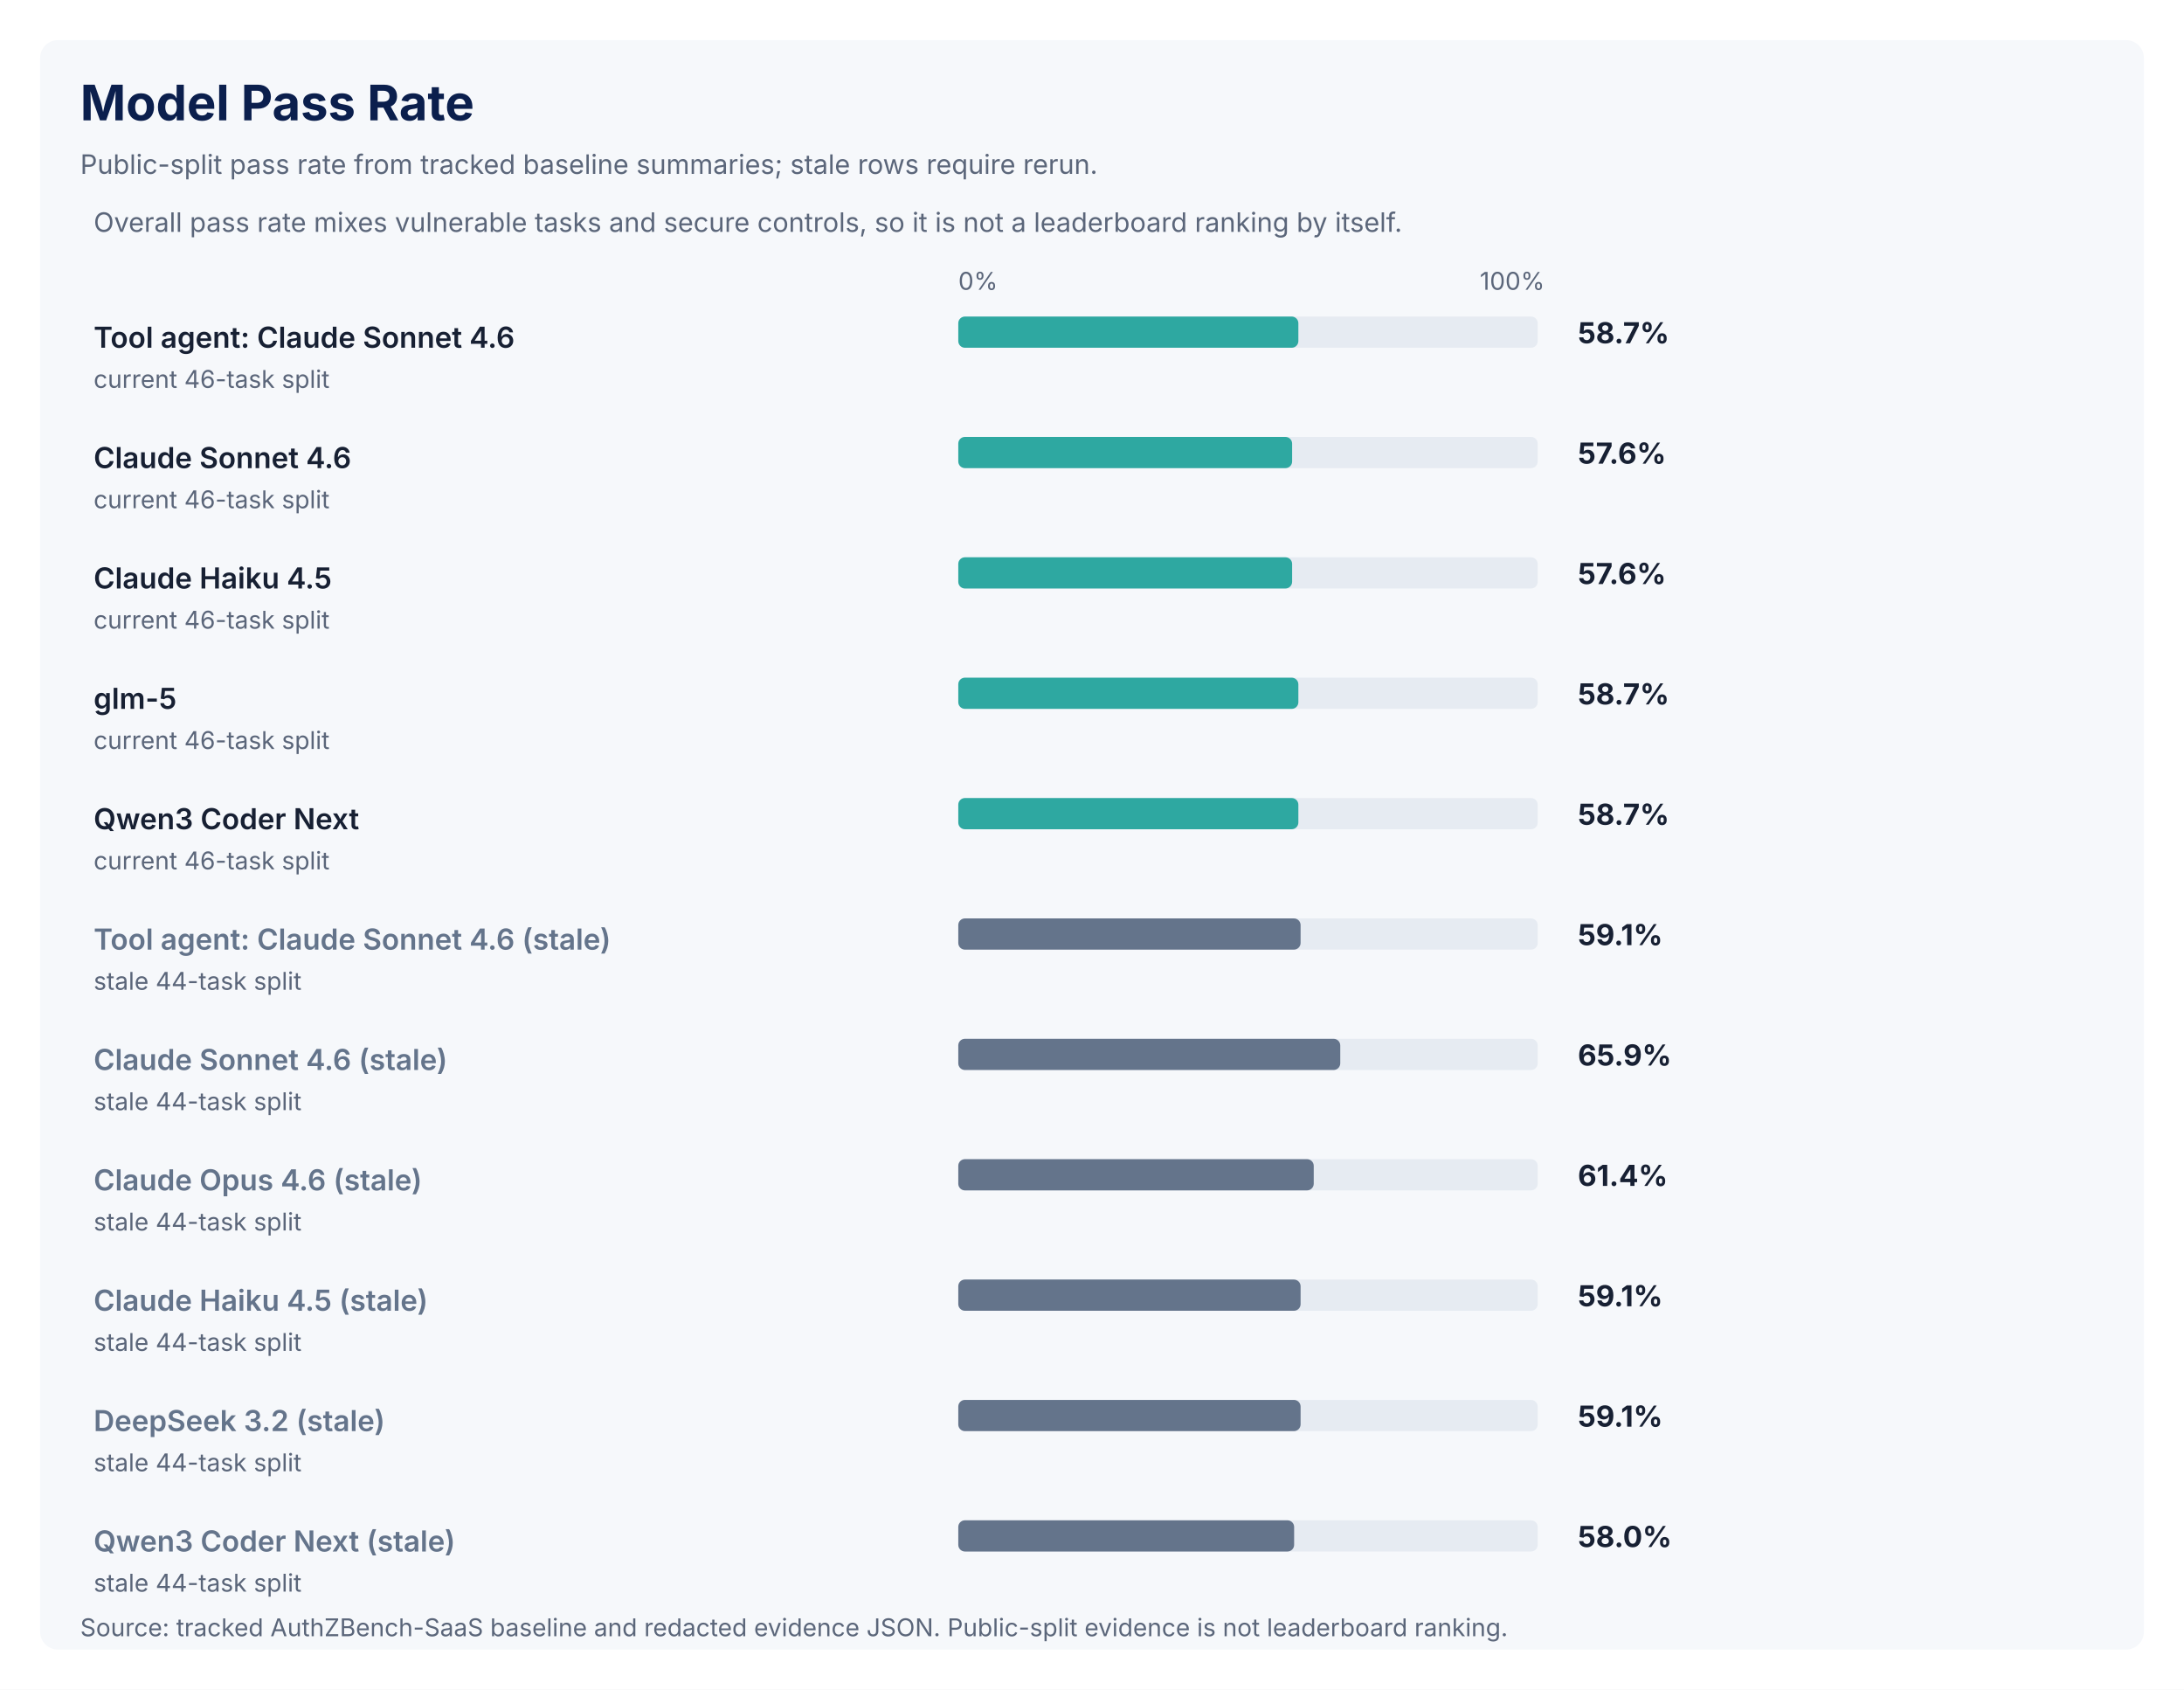
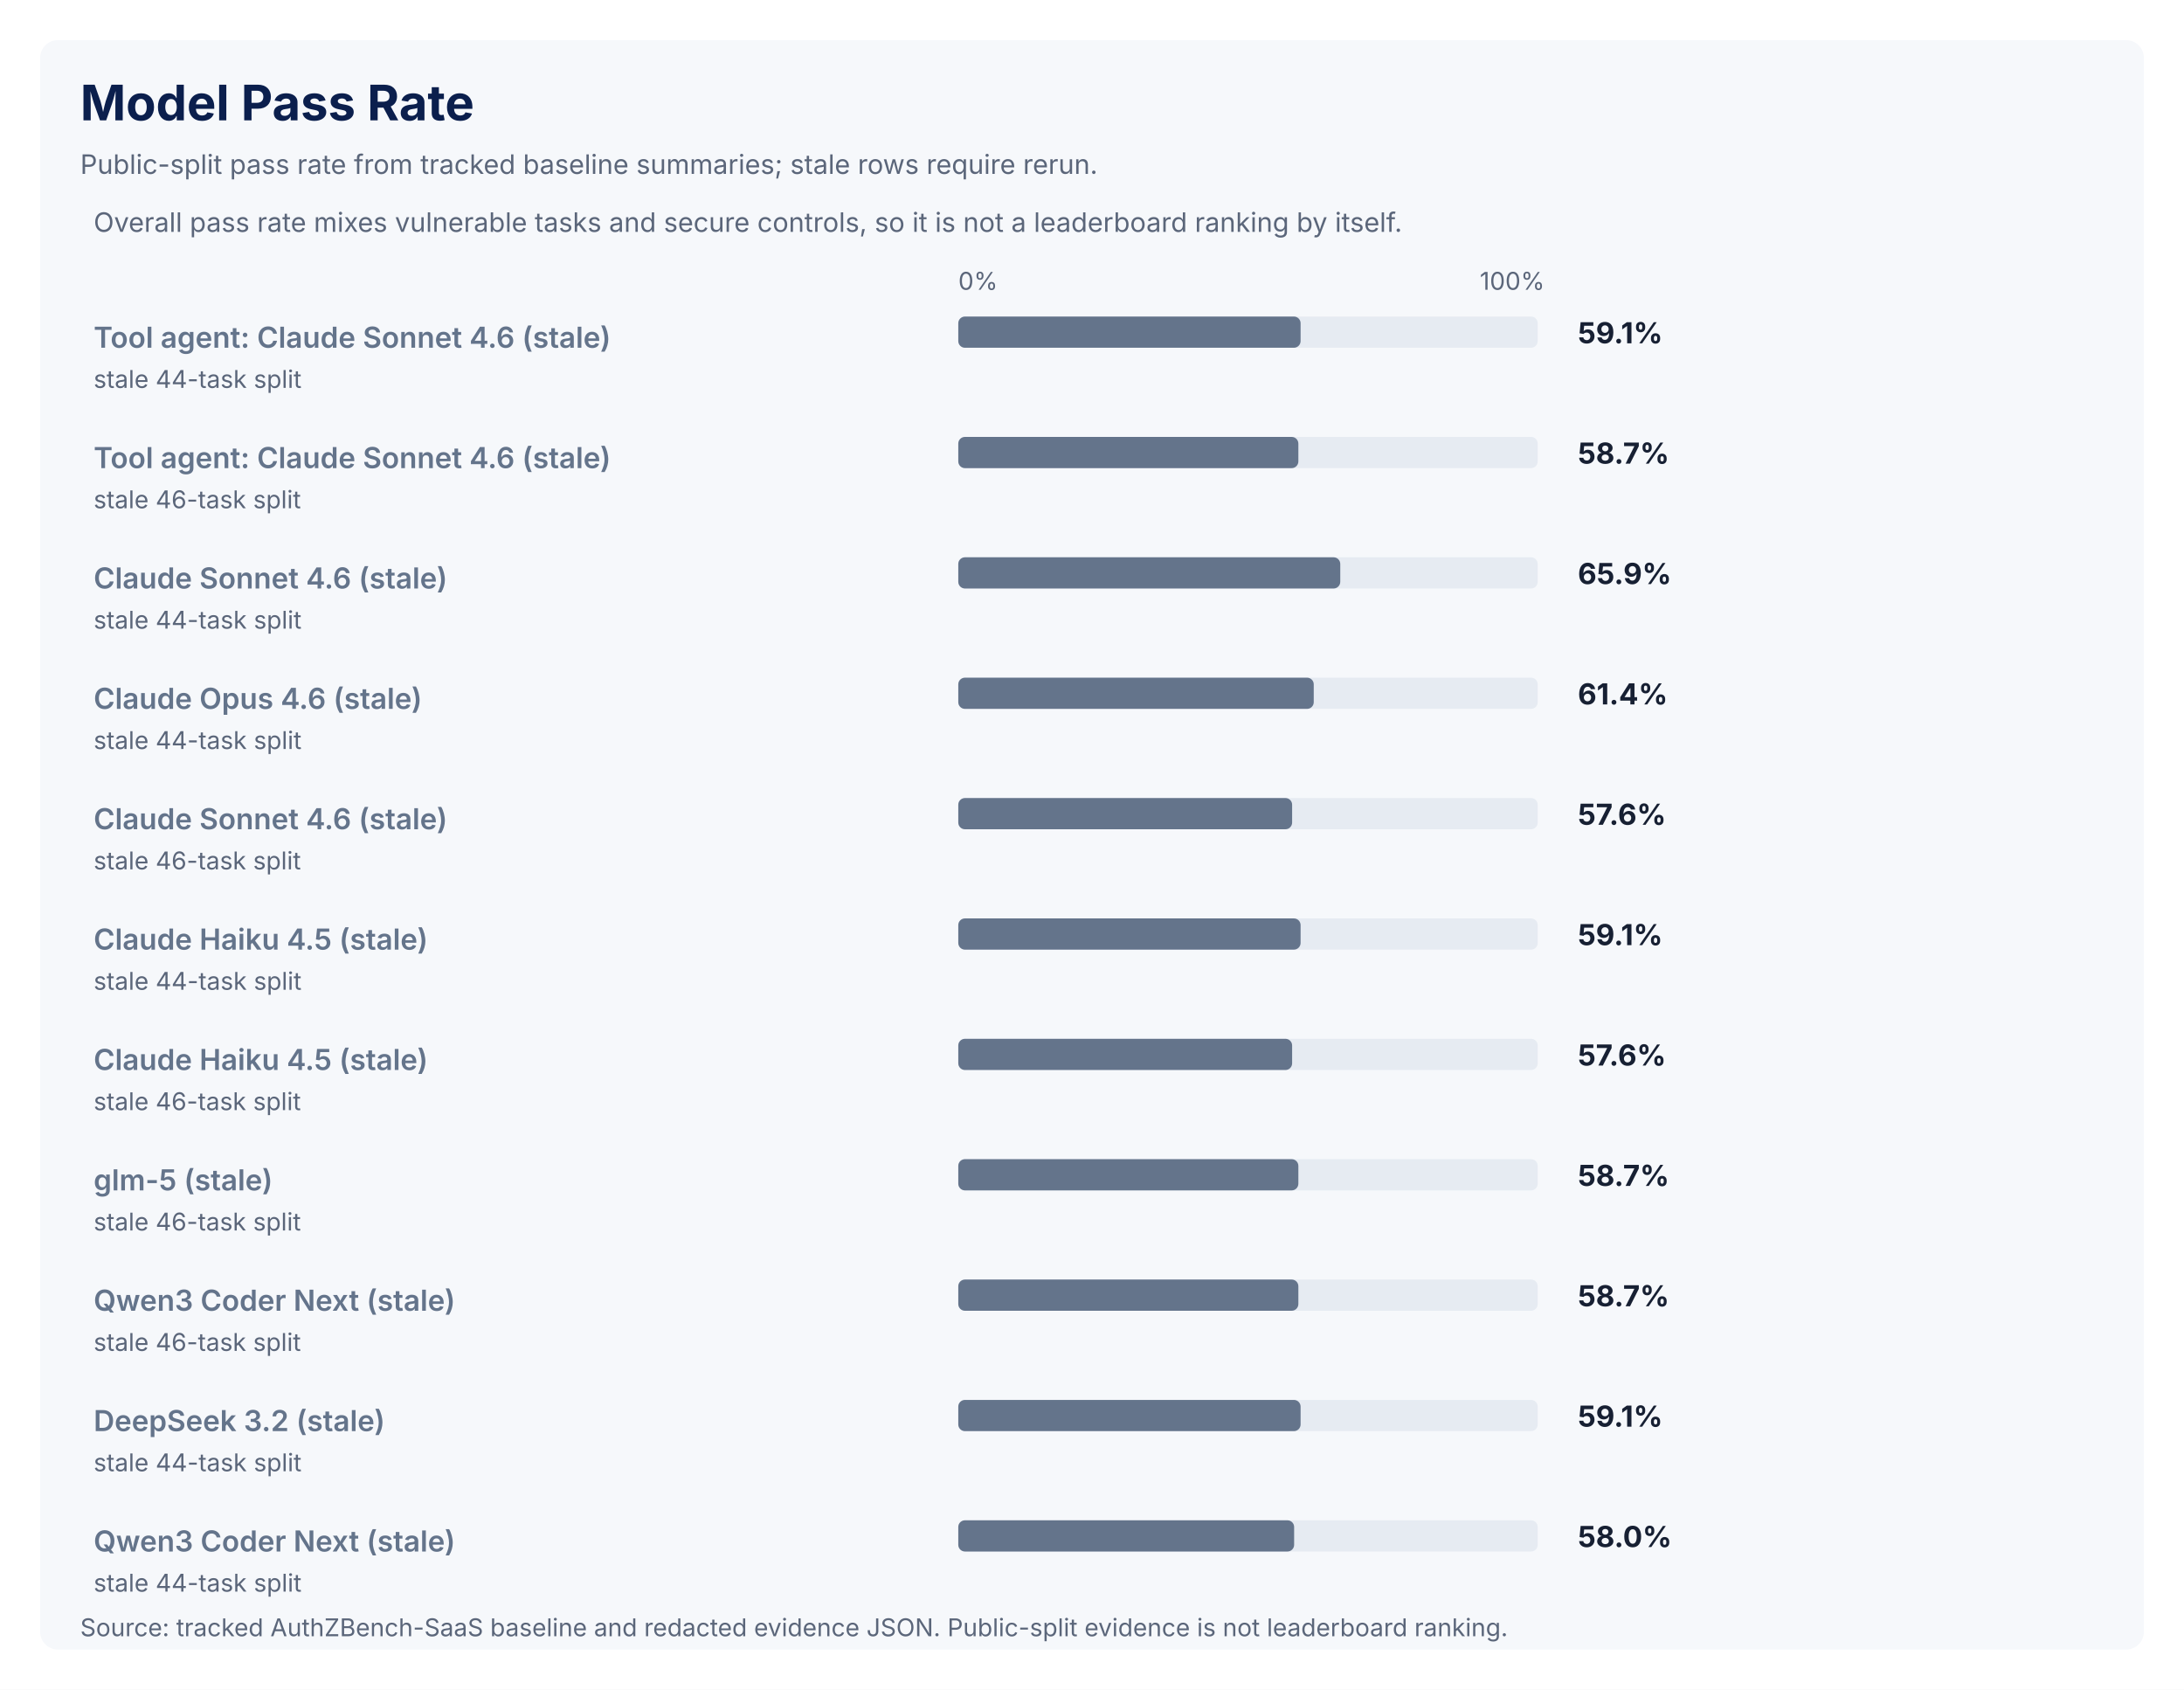
<svg xmlns="http://www.w3.org/2000/svg" width="980" height="758" viewBox="0 0 980 758" role="img" aria-labelledby="title desc">
  <rect x="0.0" y="0.0" width="980.0" height="758.0" rx="0" fill="#ffffff" />
  <rect x="18.0" y="18.0" width="944.0" height="722.0" rx="8" fill="#f6f8fb" />
  <text x="36.0" y="54.0" fill="#0b1f4d" font-family="Inter, Arial, sans-serif" font-size="22" font-weight="700">Model Pass Rate</text>
  <text x="36.0" y="78.0" fill="#5b667a" font-family="Inter, Arial, sans-serif" font-size="12" font-weight="400">Public-split pass rate from tracked baseline summaries; stale rows require rerun.</text>
  <text x="42.0" y="104.0" fill="#5b667a" font-family="Inter, Arial, sans-serif" font-size="12" font-weight="400">Overall pass rate mixes vulnerable tasks and secure controls, so it is not a leaderboard ranking by itself.</text>
  <text x="430.0" y="130.0" fill="#5b667a" font-family="Inter, Arial, sans-serif" font-size="11" font-weight="400">0%</text>
  <text x="664.0" y="130.0" fill="#5b667a" font-family="Inter, Arial, sans-serif" font-size="11" font-weight="400">100%</text>
-   <text x="42.0" y="156.0" fill="#172033" font-family="Inter, Arial, sans-serif" font-size="13" font-weight="600">Tool agent: Claude Sonnet 4.6</text>
-   <text x="42.0" y="174.0" fill="#5b667a" font-family="Inter, Arial, sans-serif" font-size="11" font-weight="400">current 46-task split</text>
+   <text x="42.0" y="156.0" fill="#64748b" font-family="Inter, Arial, sans-serif" font-size="13" font-weight="600">Tool agent: Claude Sonnet 4.6 (stale)</text>
+   <text x="42.0" y="174.0" fill="#5b667a" font-family="Inter, Arial, sans-serif" font-size="11" font-weight="400">stale 44-task split</text>
  <rect x="430.0" y="142.0" width="260.0" height="14.0" rx="3" fill="#e6ebf2" />
-   <rect x="430.0" y="142.0" width="152.6" height="14.0" rx="3" fill="#2ea8a1" />
-   <text x="708.0" y="154.0" fill="#172033" font-family="Inter, Arial, sans-serif" font-size="13" font-weight="700">58.7%</text>
-   <text x="42.0" y="210.0" fill="#172033" font-family="Inter, Arial, sans-serif" font-size="13" font-weight="600">Claude Sonnet 4.6</text>
-   <text x="42.0" y="228.0" fill="#5b667a" font-family="Inter, Arial, sans-serif" font-size="11" font-weight="400">current 46-task split</text>
+   <rect x="430.0" y="142.0" width="153.6" height="14.0" rx="3" fill="#64748b" />
+   <text x="708.0" y="154.0" fill="#172033" font-family="Inter, Arial, sans-serif" font-size="13" font-weight="700">59.1%</text>
+   <text x="42.0" y="210.0" fill="#64748b" font-family="Inter, Arial, sans-serif" font-size="13" font-weight="600">Tool agent: Claude Sonnet 4.6 (stale)</text>
+   <text x="42.0" y="228.0" fill="#5b667a" font-family="Inter, Arial, sans-serif" font-size="11" font-weight="400">stale 46-task split</text>
  <rect x="430.0" y="196.0" width="260.0" height="14.0" rx="3" fill="#e6ebf2" />
-   <rect x="430.0" y="196.0" width="149.8" height="14.0" rx="3" fill="#2ea8a1" />
-   <text x="708.0" y="208.0" fill="#172033" font-family="Inter, Arial, sans-serif" font-size="13" font-weight="700">57.6%</text>
-   <text x="42.0" y="264.0" fill="#172033" font-family="Inter, Arial, sans-serif" font-size="13" font-weight="600">Claude Haiku 4.5</text>
-   <text x="42.0" y="282.0" fill="#5b667a" font-family="Inter, Arial, sans-serif" font-size="11" font-weight="400">current 46-task split</text>
+   <rect x="430.0" y="196.0" width="152.6" height="14.0" rx="3" fill="#64748b" />
+   <text x="708.0" y="208.0" fill="#172033" font-family="Inter, Arial, sans-serif" font-size="13" font-weight="700">58.7%</text>
+   <text x="42.0" y="264.0" fill="#64748b" font-family="Inter, Arial, sans-serif" font-size="13" font-weight="600">Claude Sonnet 4.6 (stale)</text>
+   <text x="42.0" y="282.0" fill="#5b667a" font-family="Inter, Arial, sans-serif" font-size="11" font-weight="400">stale 44-task split</text>
  <rect x="430.0" y="250.0" width="260.0" height="14.0" rx="3" fill="#e6ebf2" />
-   <rect x="430.0" y="250.0" width="149.8" height="14.0" rx="3" fill="#2ea8a1" />
-   <text x="708.0" y="262.0" fill="#172033" font-family="Inter, Arial, sans-serif" font-size="13" font-weight="700">57.6%</text>
-   <text x="42.0" y="318.0" fill="#172033" font-family="Inter, Arial, sans-serif" font-size="13" font-weight="600">glm-5</text>
-   <text x="42.0" y="336.0" fill="#5b667a" font-family="Inter, Arial, sans-serif" font-size="11" font-weight="400">current 46-task split</text>
+   <rect x="430.0" y="250.0" width="171.4" height="14.0" rx="3" fill="#64748b" />
+   <text x="708.0" y="262.0" fill="#172033" font-family="Inter, Arial, sans-serif" font-size="13" font-weight="700">65.9%</text>
+   <text x="42.0" y="318.0" fill="#64748b" font-family="Inter, Arial, sans-serif" font-size="13" font-weight="600">Claude Opus 4.6 (stale)</text>
+   <text x="42.0" y="336.0" fill="#5b667a" font-family="Inter, Arial, sans-serif" font-size="11" font-weight="400">stale 44-task split</text>
  <rect x="430.0" y="304.0" width="260.0" height="14.0" rx="3" fill="#e6ebf2" />
-   <rect x="430.0" y="304.0" width="152.6" height="14.0" rx="3" fill="#2ea8a1" />
-   <text x="708.0" y="316.0" fill="#172033" font-family="Inter, Arial, sans-serif" font-size="13" font-weight="700">58.7%</text>
-   <text x="42.0" y="372.0" fill="#172033" font-family="Inter, Arial, sans-serif" font-size="13" font-weight="600">Qwen3 Coder Next</text>
-   <text x="42.0" y="390.0" fill="#5b667a" font-family="Inter, Arial, sans-serif" font-size="11" font-weight="400">current 46-task split</text>
+   <rect x="430.0" y="304.0" width="159.5" height="14.0" rx="3" fill="#64748b" />
+   <text x="708.0" y="316.0" fill="#172033" font-family="Inter, Arial, sans-serif" font-size="13" font-weight="700">61.4%</text>
+   <text x="42.0" y="372.0" fill="#64748b" font-family="Inter, Arial, sans-serif" font-size="13" font-weight="600">Claude Sonnet 4.6 (stale)</text>
+   <text x="42.0" y="390.0" fill="#5b667a" font-family="Inter, Arial, sans-serif" font-size="11" font-weight="400">stale 46-task split</text>
  <rect x="430.0" y="358.0" width="260.0" height="14.0" rx="3" fill="#e6ebf2" />
-   <rect x="430.0" y="358.0" width="152.6" height="14.0" rx="3" fill="#2ea8a1" />
-   <text x="708.0" y="370.0" fill="#172033" font-family="Inter, Arial, sans-serif" font-size="13" font-weight="700">58.7%</text>
-   <text x="42.0" y="426.0" fill="#64748b" font-family="Inter, Arial, sans-serif" font-size="13" font-weight="600">Tool agent: Claude Sonnet 4.6 (stale)</text>
+   <rect x="430.0" y="358.0" width="149.8" height="14.0" rx="3" fill="#64748b" />
+   <text x="708.0" y="370.0" fill="#172033" font-family="Inter, Arial, sans-serif" font-size="13" font-weight="700">57.6%</text>
+   <text x="42.0" y="426.0" fill="#64748b" font-family="Inter, Arial, sans-serif" font-size="13" font-weight="600">Claude Haiku 4.5 (stale)</text>
  <text x="42.0" y="444.0" fill="#5b667a" font-family="Inter, Arial, sans-serif" font-size="11" font-weight="400">stale 44-task split</text>
  <rect x="430.0" y="412.0" width="260.0" height="14.0" rx="3" fill="#e6ebf2" />
  <rect x="430.0" y="412.0" width="153.6" height="14.0" rx="3" fill="#64748b" />
  <text x="708.0" y="424.0" fill="#172033" font-family="Inter, Arial, sans-serif" font-size="13" font-weight="700">59.1%</text>
-   <text x="42.0" y="480.0" fill="#64748b" font-family="Inter, Arial, sans-serif" font-size="13" font-weight="600">Claude Sonnet 4.6 (stale)</text>
-   <text x="42.0" y="498.0" fill="#5b667a" font-family="Inter, Arial, sans-serif" font-size="11" font-weight="400">stale 44-task split</text>
+   <text x="42.0" y="480.0" fill="#64748b" font-family="Inter, Arial, sans-serif" font-size="13" font-weight="600">Claude Haiku 4.5 (stale)</text>
+   <text x="42.0" y="498.0" fill="#5b667a" font-family="Inter, Arial, sans-serif" font-size="11" font-weight="400">stale 46-task split</text>
  <rect x="430.0" y="466.0" width="260.0" height="14.0" rx="3" fill="#e6ebf2" />
-   <rect x="430.0" y="466.0" width="171.4" height="14.0" rx="3" fill="#64748b" />
-   <text x="708.0" y="478.0" fill="#172033" font-family="Inter, Arial, sans-serif" font-size="13" font-weight="700">65.9%</text>
-   <text x="42.0" y="534.0" fill="#64748b" font-family="Inter, Arial, sans-serif" font-size="13" font-weight="600">Claude Opus 4.6 (stale)</text>
-   <text x="42.0" y="552.0" fill="#5b667a" font-family="Inter, Arial, sans-serif" font-size="11" font-weight="400">stale 44-task split</text>
+   <rect x="430.0" y="466.0" width="149.8" height="14.0" rx="3" fill="#64748b" />
+   <text x="708.0" y="478.0" fill="#172033" font-family="Inter, Arial, sans-serif" font-size="13" font-weight="700">57.6%</text>
+   <text x="42.0" y="534.0" fill="#64748b" font-family="Inter, Arial, sans-serif" font-size="13" font-weight="600">glm-5 (stale)</text>
+   <text x="42.0" y="552.0" fill="#5b667a" font-family="Inter, Arial, sans-serif" font-size="11" font-weight="400">stale 46-task split</text>
  <rect x="430.0" y="520.0" width="260.0" height="14.0" rx="3" fill="#e6ebf2" />
-   <rect x="430.0" y="520.0" width="159.5" height="14.0" rx="3" fill="#64748b" />
-   <text x="708.0" y="532.0" fill="#172033" font-family="Inter, Arial, sans-serif" font-size="13" font-weight="700">61.4%</text>
-   <text x="42.0" y="588.0" fill="#64748b" font-family="Inter, Arial, sans-serif" font-size="13" font-weight="600">Claude Haiku 4.5 (stale)</text>
-   <text x="42.0" y="606.0" fill="#5b667a" font-family="Inter, Arial, sans-serif" font-size="11" font-weight="400">stale 44-task split</text>
+   <rect x="430.0" y="520.0" width="152.6" height="14.0" rx="3" fill="#64748b" />
+   <text x="708.0" y="532.0" fill="#172033" font-family="Inter, Arial, sans-serif" font-size="13" font-weight="700">58.7%</text>
+   <text x="42.0" y="588.0" fill="#64748b" font-family="Inter, Arial, sans-serif" font-size="13" font-weight="600">Qwen3 Coder Next (stale)</text>
+   <text x="42.0" y="606.0" fill="#5b667a" font-family="Inter, Arial, sans-serif" font-size="11" font-weight="400">stale 46-task split</text>
  <rect x="430.0" y="574.0" width="260.0" height="14.0" rx="3" fill="#e6ebf2" />
-   <rect x="430.0" y="574.0" width="153.6" height="14.0" rx="3" fill="#64748b" />
-   <text x="708.0" y="586.0" fill="#172033" font-family="Inter, Arial, sans-serif" font-size="13" font-weight="700">59.1%</text>
+   <rect x="430.0" y="574.0" width="152.6" height="14.0" rx="3" fill="#64748b" />
+   <text x="708.0" y="586.0" fill="#172033" font-family="Inter, Arial, sans-serif" font-size="13" font-weight="700">58.7%</text>
  <text x="42.0" y="642.0" fill="#64748b" font-family="Inter, Arial, sans-serif" font-size="13" font-weight="600">DeepSeek 3.2 (stale)</text>
  <text x="42.0" y="660.0" fill="#5b667a" font-family="Inter, Arial, sans-serif" font-size="11" font-weight="400">stale 44-task split</text>
  <rect x="430.0" y="628.0" width="260.0" height="14.0" rx="3" fill="#e6ebf2" />
  <rect x="430.0" y="628.0" width="153.6" height="14.0" rx="3" fill="#64748b" />
  <text x="708.0" y="640.0" fill="#172033" font-family="Inter, Arial, sans-serif" font-size="13" font-weight="700">59.1%</text>
  <text x="42.0" y="696.0" fill="#64748b" font-family="Inter, Arial, sans-serif" font-size="13" font-weight="600">Qwen3 Coder Next (stale)</text>
  <text x="42.0" y="714.0" fill="#5b667a" font-family="Inter, Arial, sans-serif" font-size="11" font-weight="400">stale 44-task split</text>
  <rect x="430.0" y="682.0" width="260.0" height="14.0" rx="3" fill="#e6ebf2" />
  <rect x="430.0" y="682.0" width="150.7" height="14.0" rx="3" fill="#64748b" />
  <text x="708.0" y="694.0" fill="#172033" font-family="Inter, Arial, sans-serif" font-size="13" font-weight="700">58.0%</text>
  <text x="36.0" y="734.0" fill="#5b667a" font-family="Inter, Arial, sans-serif" font-size="11" font-weight="400">Source: tracked AuthZBench-SaaS baseline and redacted evidence JSON. Public-split evidence is not leaderboard ranking.</text>
</svg>
